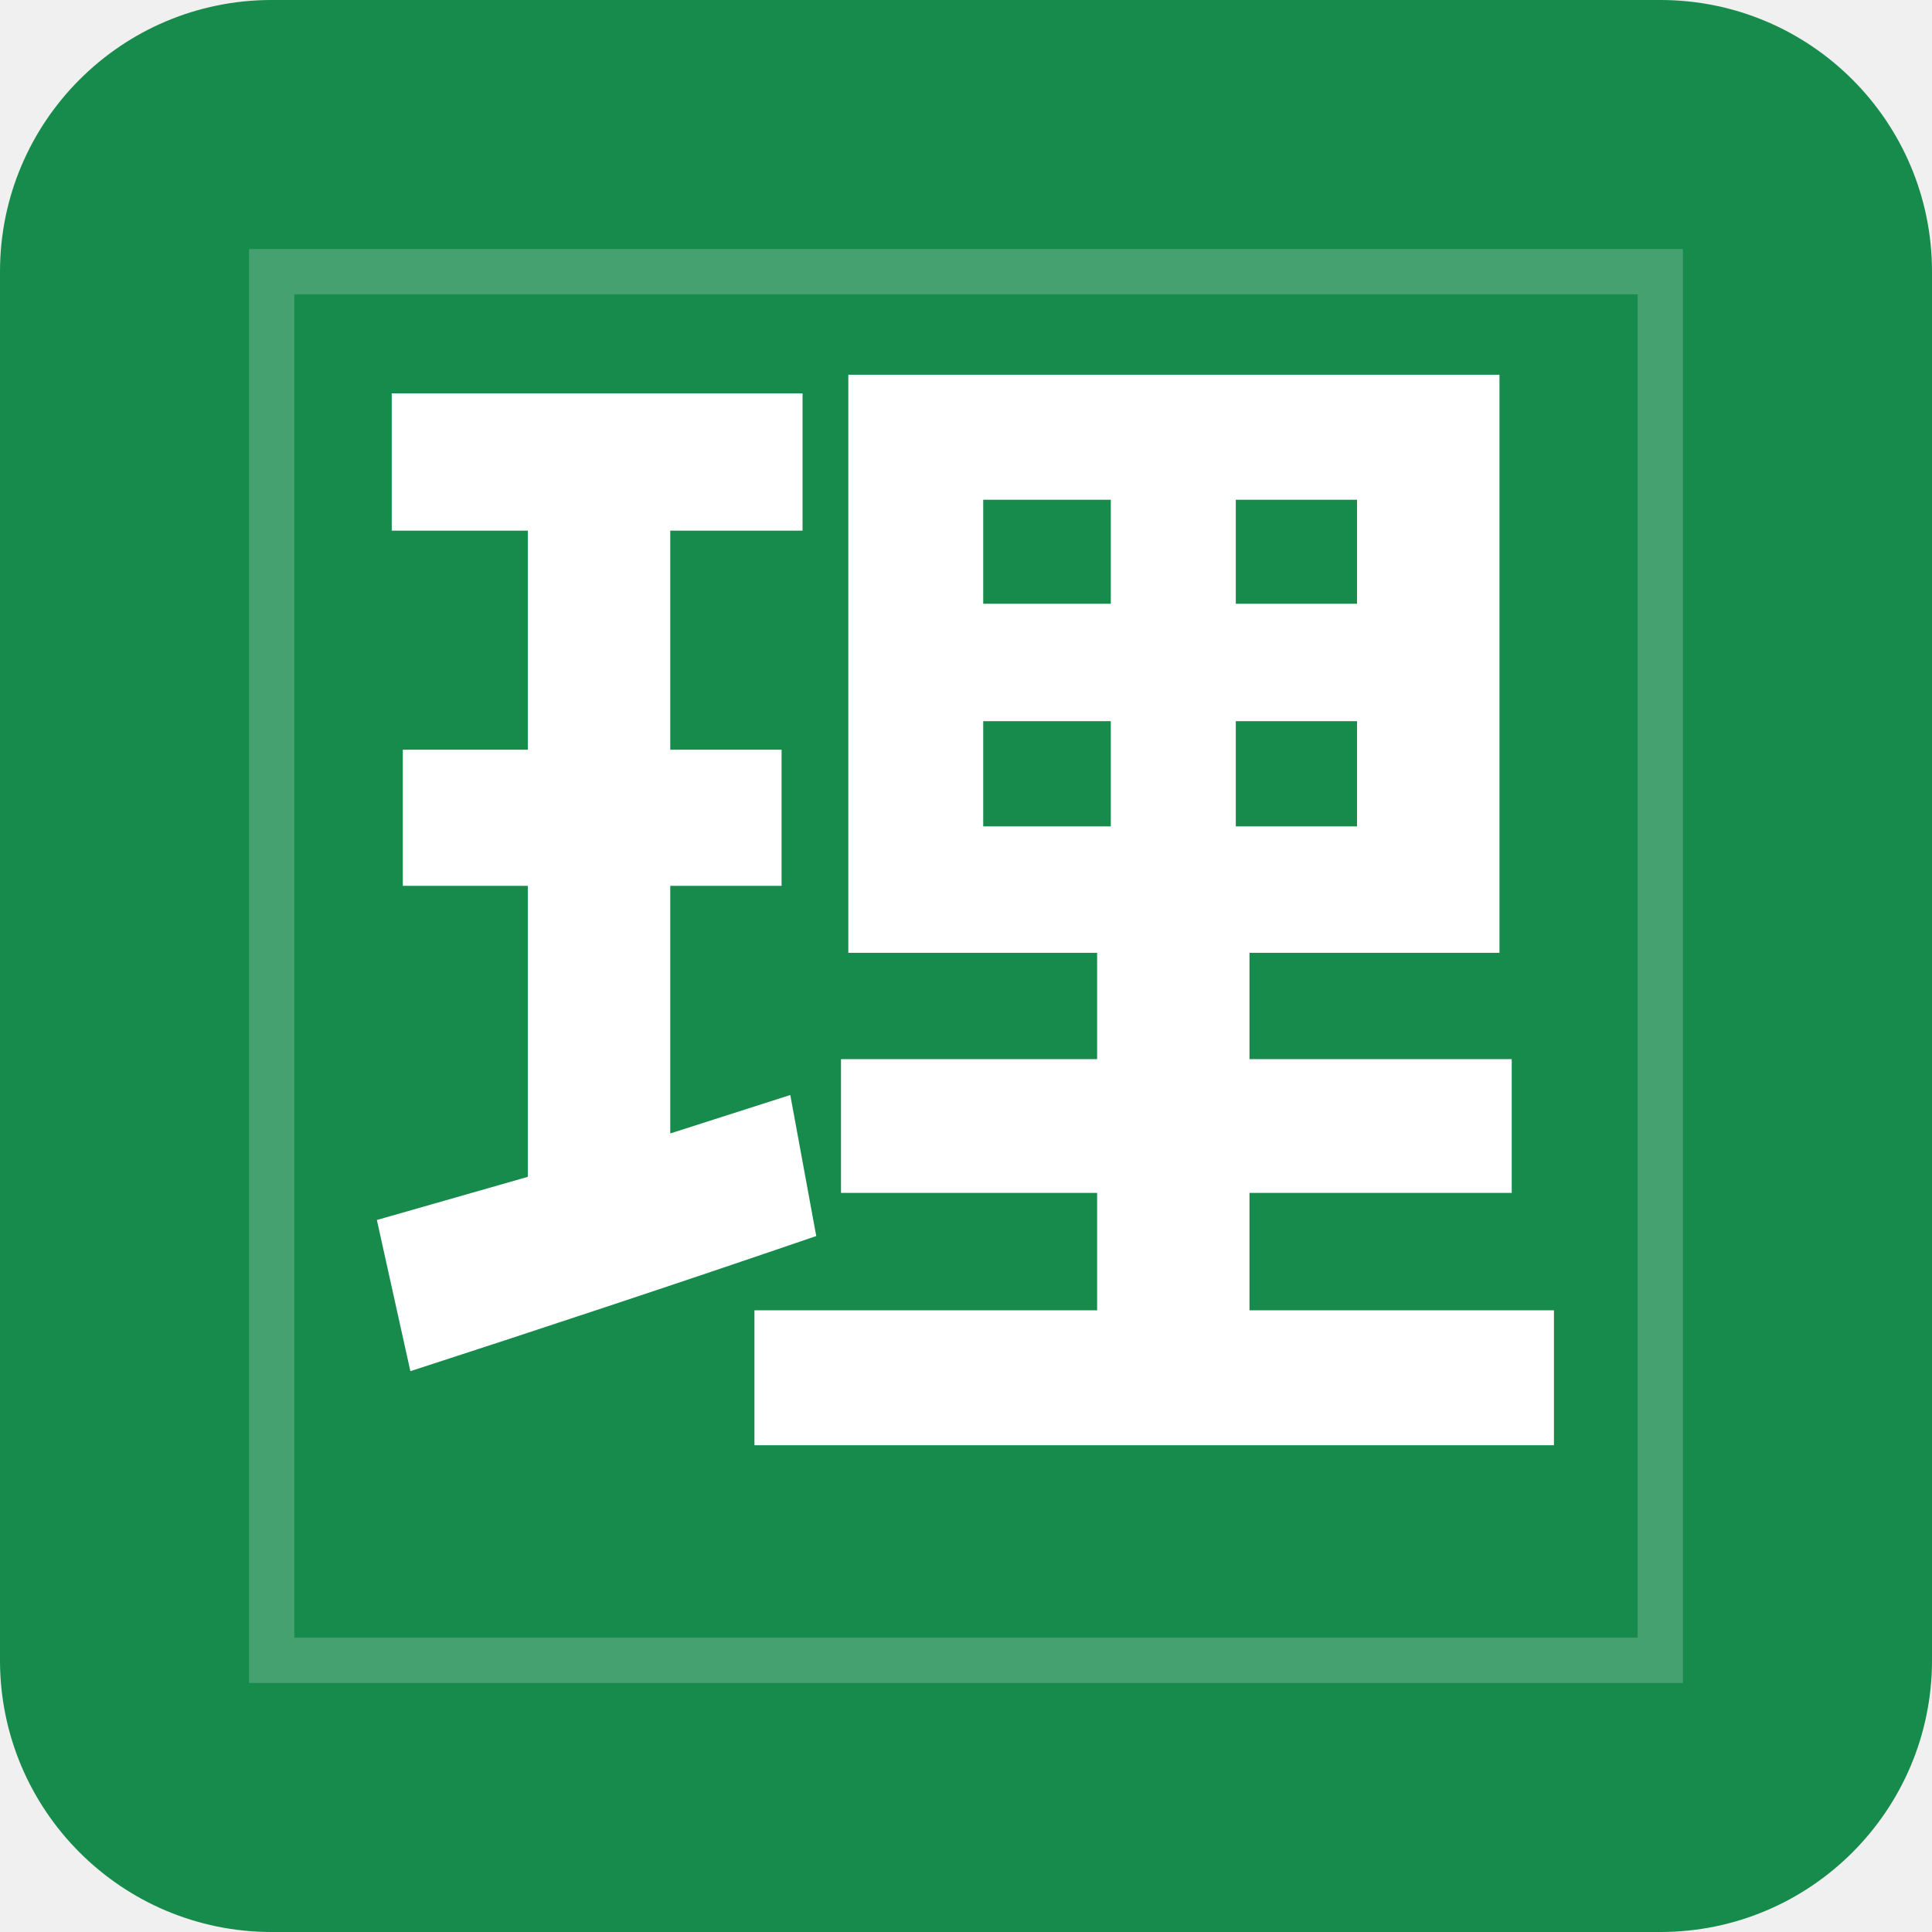
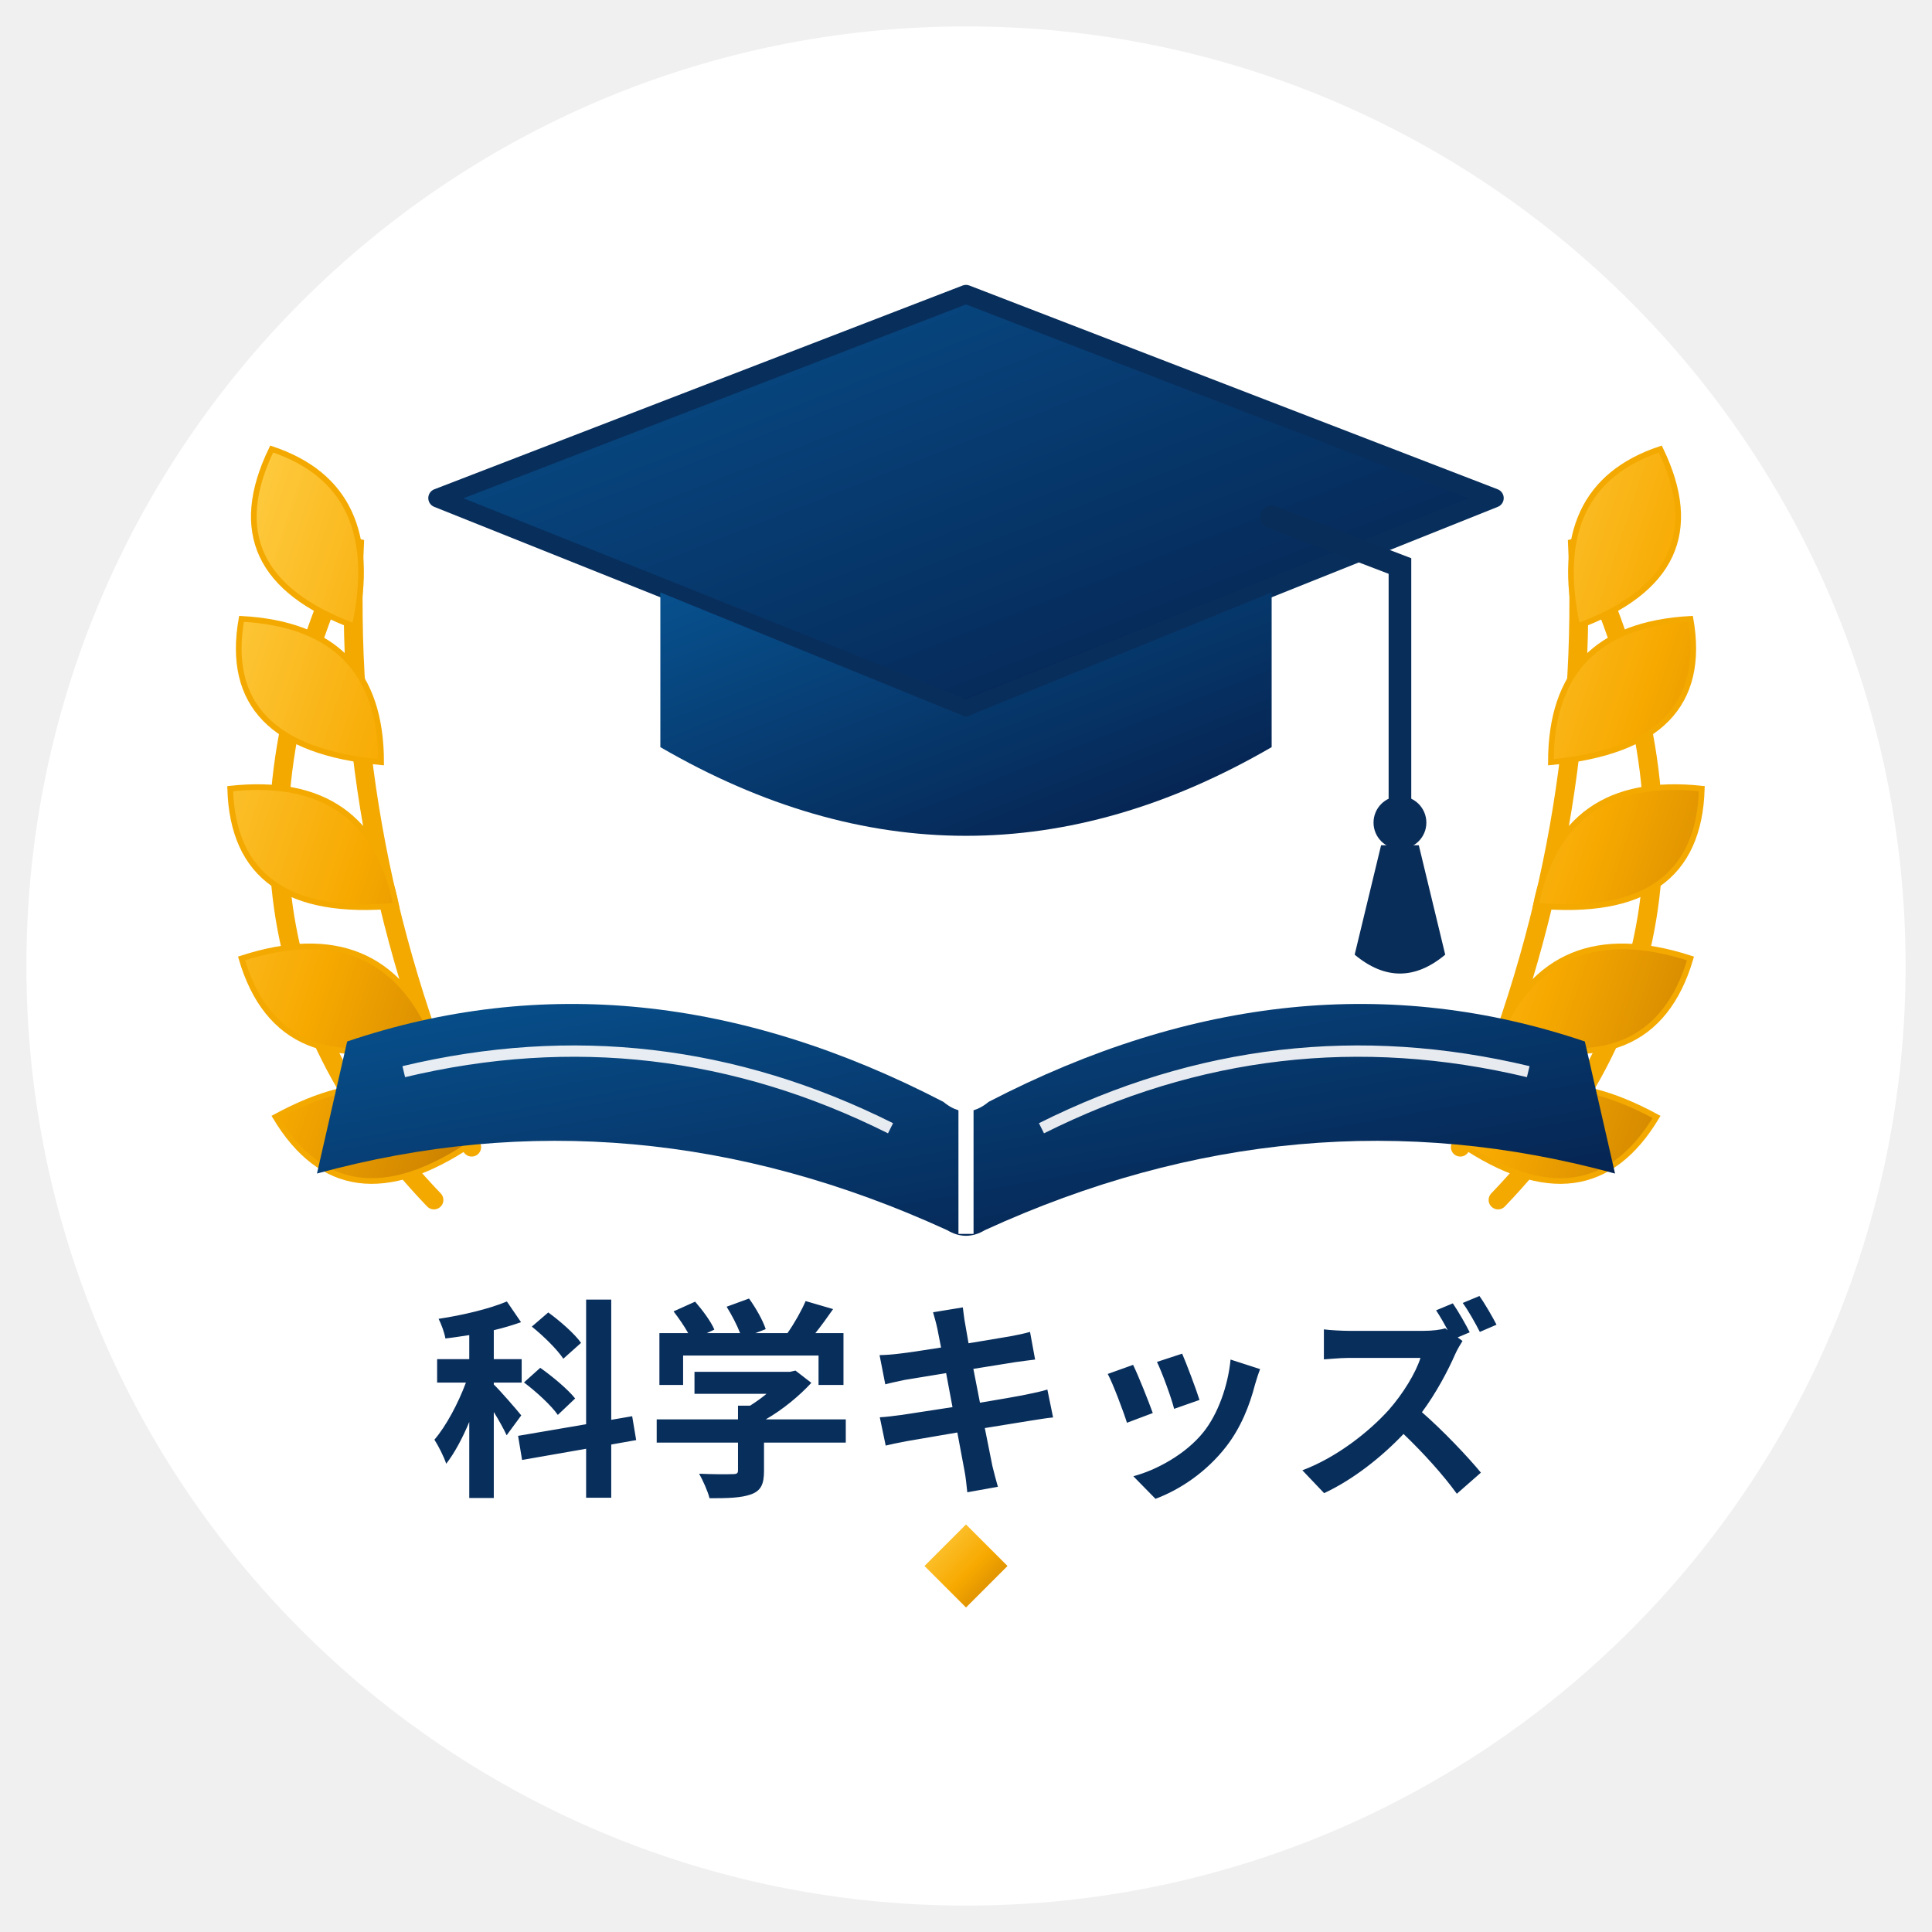
- <svg xmlns="http://www.w3.org/2000/svg" viewBox="0 0 128 128">
-   <rect width="128" height="128" rx="18" fill="#168b4c" />
-   <path d="M18 18h92v92H18z" fill="none" stroke="#ffffff" stroke-opacity=".2" stroke-width="3" />
-   <text x="64" y="91" text-anchor="middle" font-family="'Noto Sans JP','Yu Gothic',Meiryo,sans-serif" font-size="82" font-weight="900" fill="#ffffff">理</text>
+ <svg xmlns="http://www.w3.org/2000/svg" viewBox="0 0 512 512">
+   <defs>
+     <linearGradient id="navy" x1="0" y1="0" x2="1" y2="1">
+       <stop stop-color="#07518e" />
+       <stop offset="1" stop-color="#061e49" />
+     </linearGradient>
+     <linearGradient id="gold" x1="0" y1="0" x2="1" y2="1">
+       <stop stop-color="#ffcf48" />
+       <stop offset=".55" stop-color="#f7a900" />
+       <stop offset="1" stop-color="#c77d00" />
+     </linearGradient>
+     <clipPath id="circle">
+       <circle cx="256" cy="256" r="249" />
+     </clipPath>
+   </defs>
+   <circle cx="256" cy="256" r="249" fill="#fff" />
+   <g clip-path="url(#circle)">
+     <g fill="url(#gold)" stroke="#f3a900" stroke-width="1.5">
+       <path d="M115 318Q45 245 94 143Q90 225 125 304" fill="none" stroke-width="5" stroke-linecap="round" />
+       <path d="M94 166Q56 152 72 119Q102 129 94 166Z M101 202Q58 198 64 164Q101 166 101 202Z M105 240Q62 244 61 209Q98 205 105 240Z M115 275Q74 288 64 254Q101 242 115 275Z M125 303Q91 326 73 296Q108 277 125 303Z" />
+       <path d="M397 318Q467 245 418 143Q422 225 387 304" fill="none" stroke-width="5" stroke-linecap="round" />
+       <path d="M418 166Q456 152 440 119Q410 129 418 166Z M411 202Q454 198 448 164Q411 166 411 202Z M407 240Q450 244 451 209Q414 205 407 240Z M397 275Q438 288 448 254Q411 242 397 275Z M387 303Q421 326 439 296Q404 277 387 303Z" />
+     </g>
+     <path d="M116 132L256 78L396 132L256 188Z" fill="url(#navy)" stroke="#082e5c" stroke-width="5" stroke-linejoin="round" />
+     <path d="M175 157V198Q256 245 337 198V157L256 190Z" fill="url(#navy)" />
+     <path d="M337 137L371 150V213" fill="none" stroke="#092d59" stroke-width="6" stroke-linecap="round" />
+     <circle cx="371" cy="218" r="7" fill="#092d59" />
+     <path d="M366 224L359 253Q371 263 383 253L376 224Z" fill="#092d59" />
+     <path d="M92 276Q169 250 250 292Q256 297 262 292Q343 250 420 276L428 311Q344 288 261 326Q256 329 251 326Q168 288 84 311Z" fill="url(#navy)" />
+     <path d="M256 292V327" stroke="#fff" stroke-width="4" />
+     <path d="M107 284Q174 268 236 299M405 284Q338 268 276 299" fill="none" stroke="#fff" stroke-width="3" opacity=".9" />
+     <text x="256" y="392" text-anchor="middle" font-family="'Noto Sans JP','Yu Gothic',Meiryo,sans-serif" font-size="56" font-weight="900" letter-spacing="1" fill="#082e5c">科学キッズ</text>
+     <path d="M83 415H429" stroke="url(#gold)" stroke-width="5" stroke-linecap="round" />
+     <path d="M256 404L267 415L256 426L245 415Z" fill="url(#gold)" />
+   </g>
</svg>
